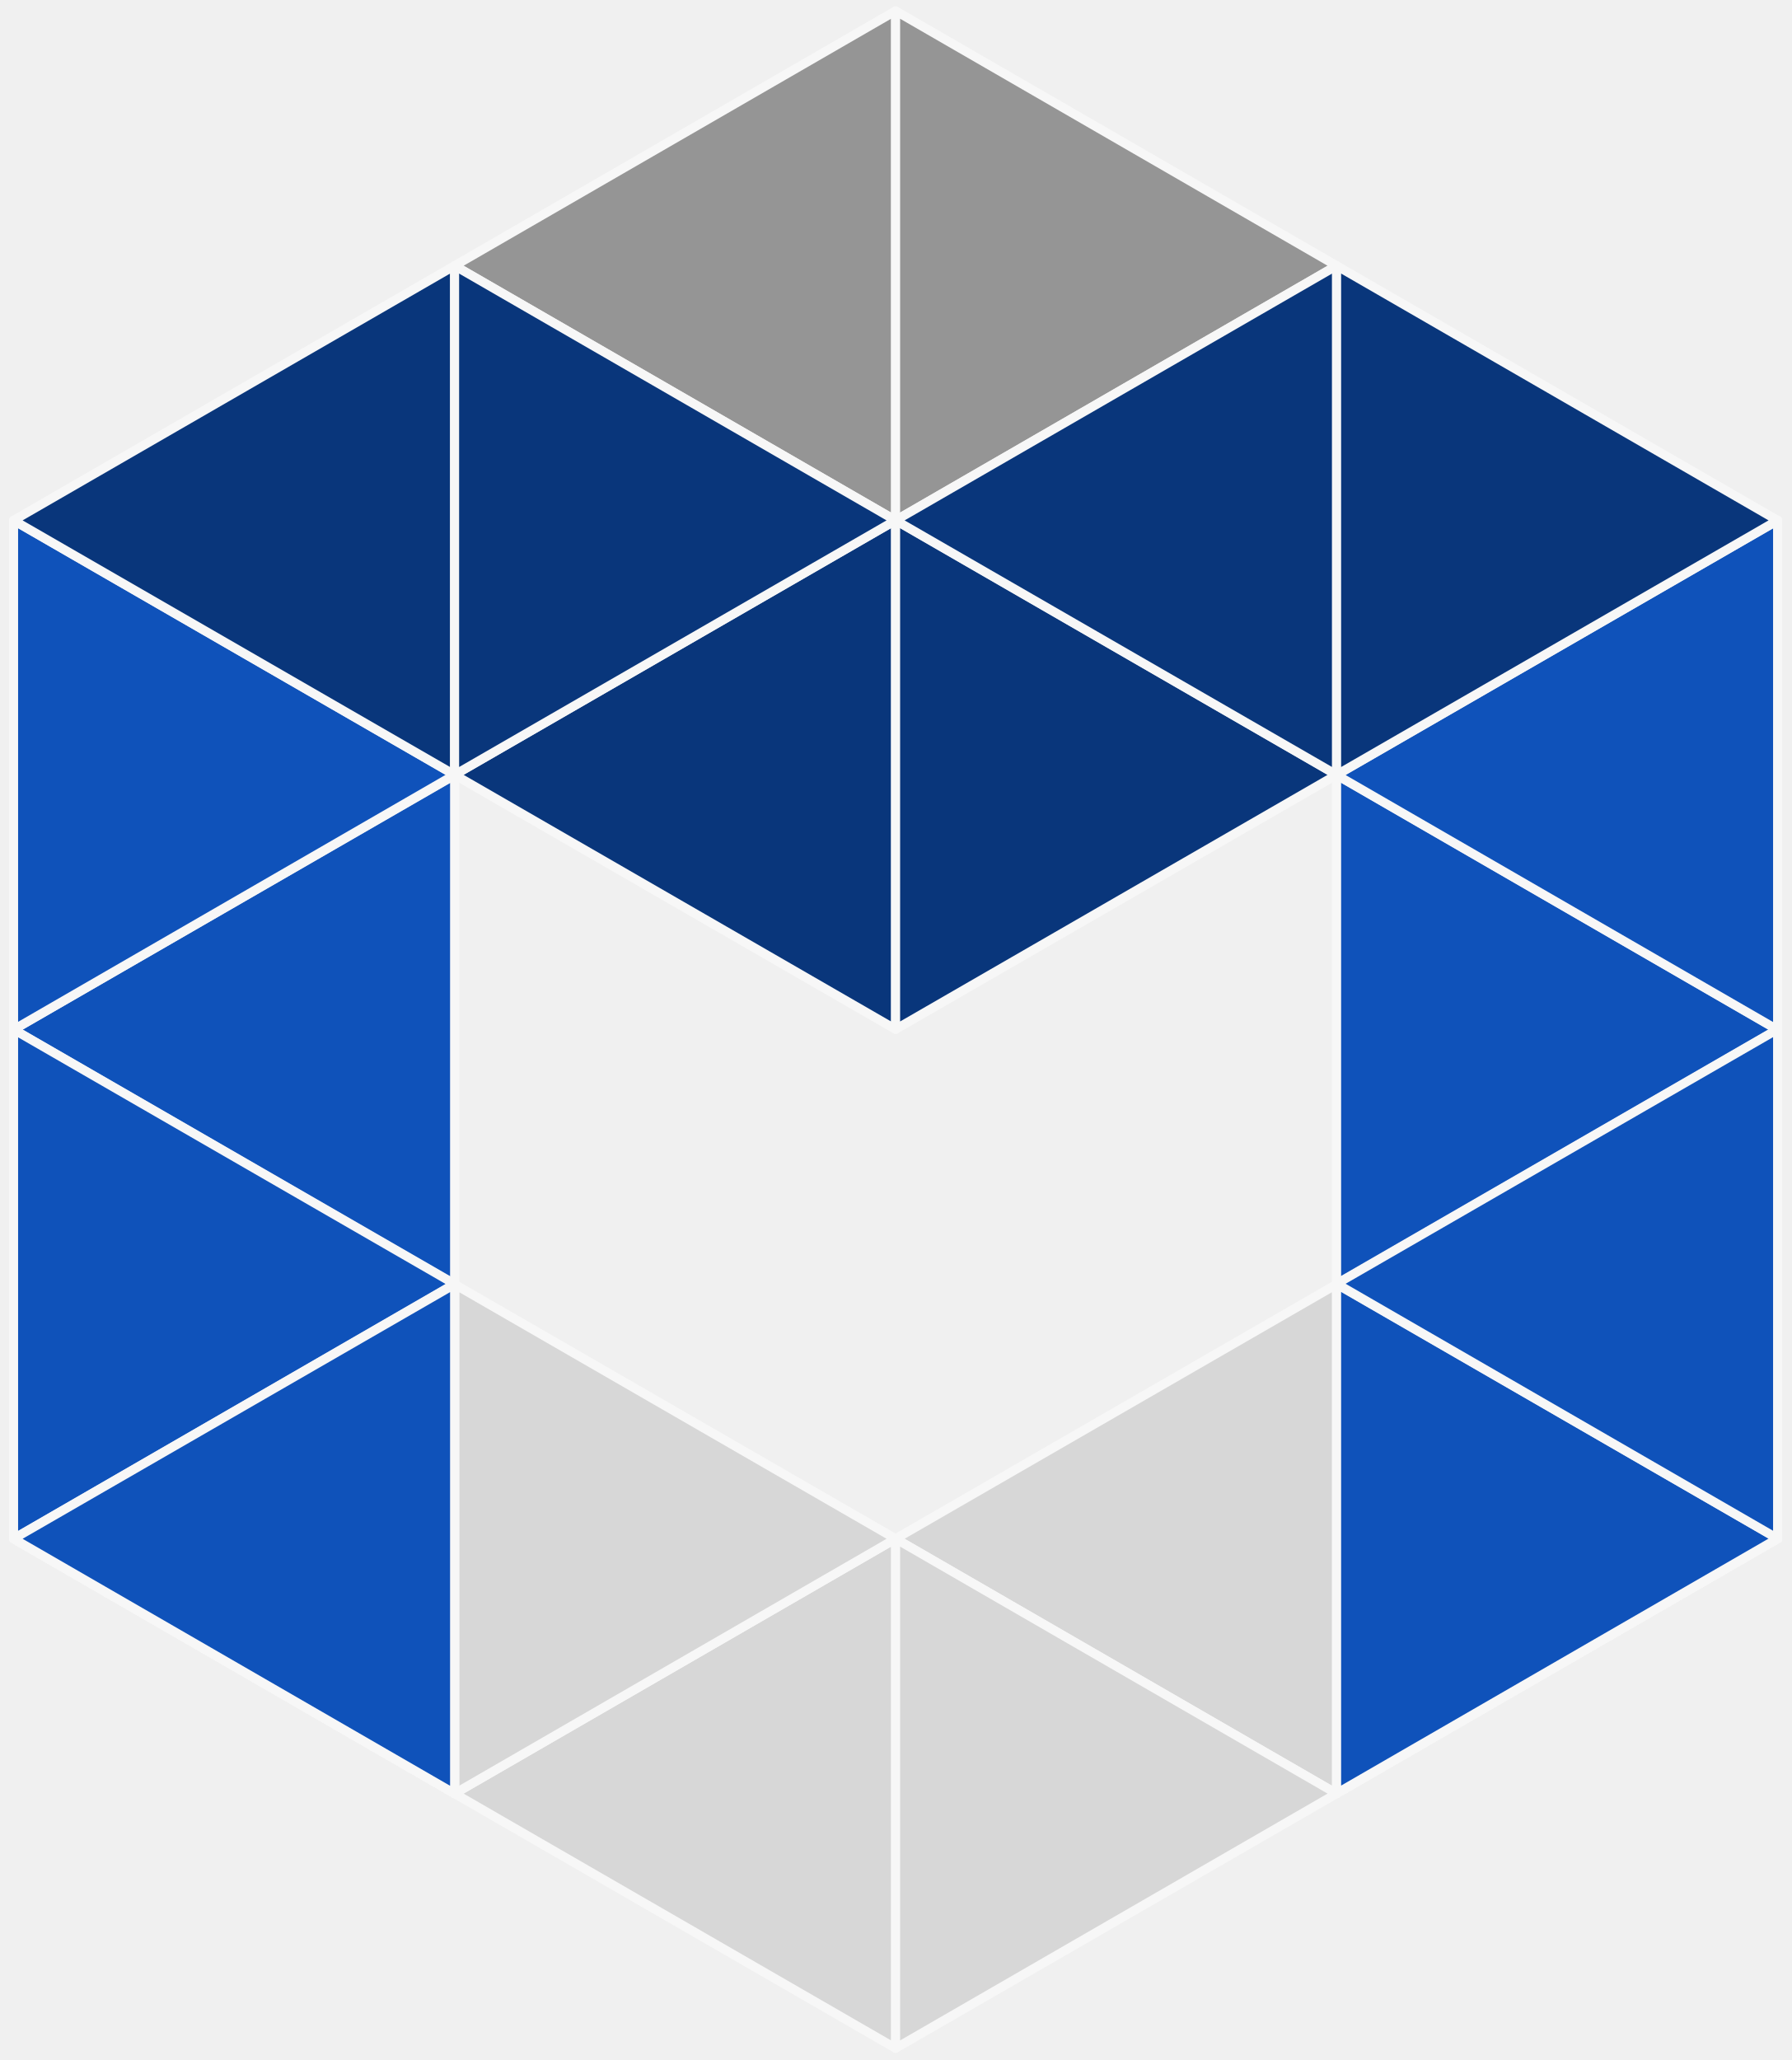
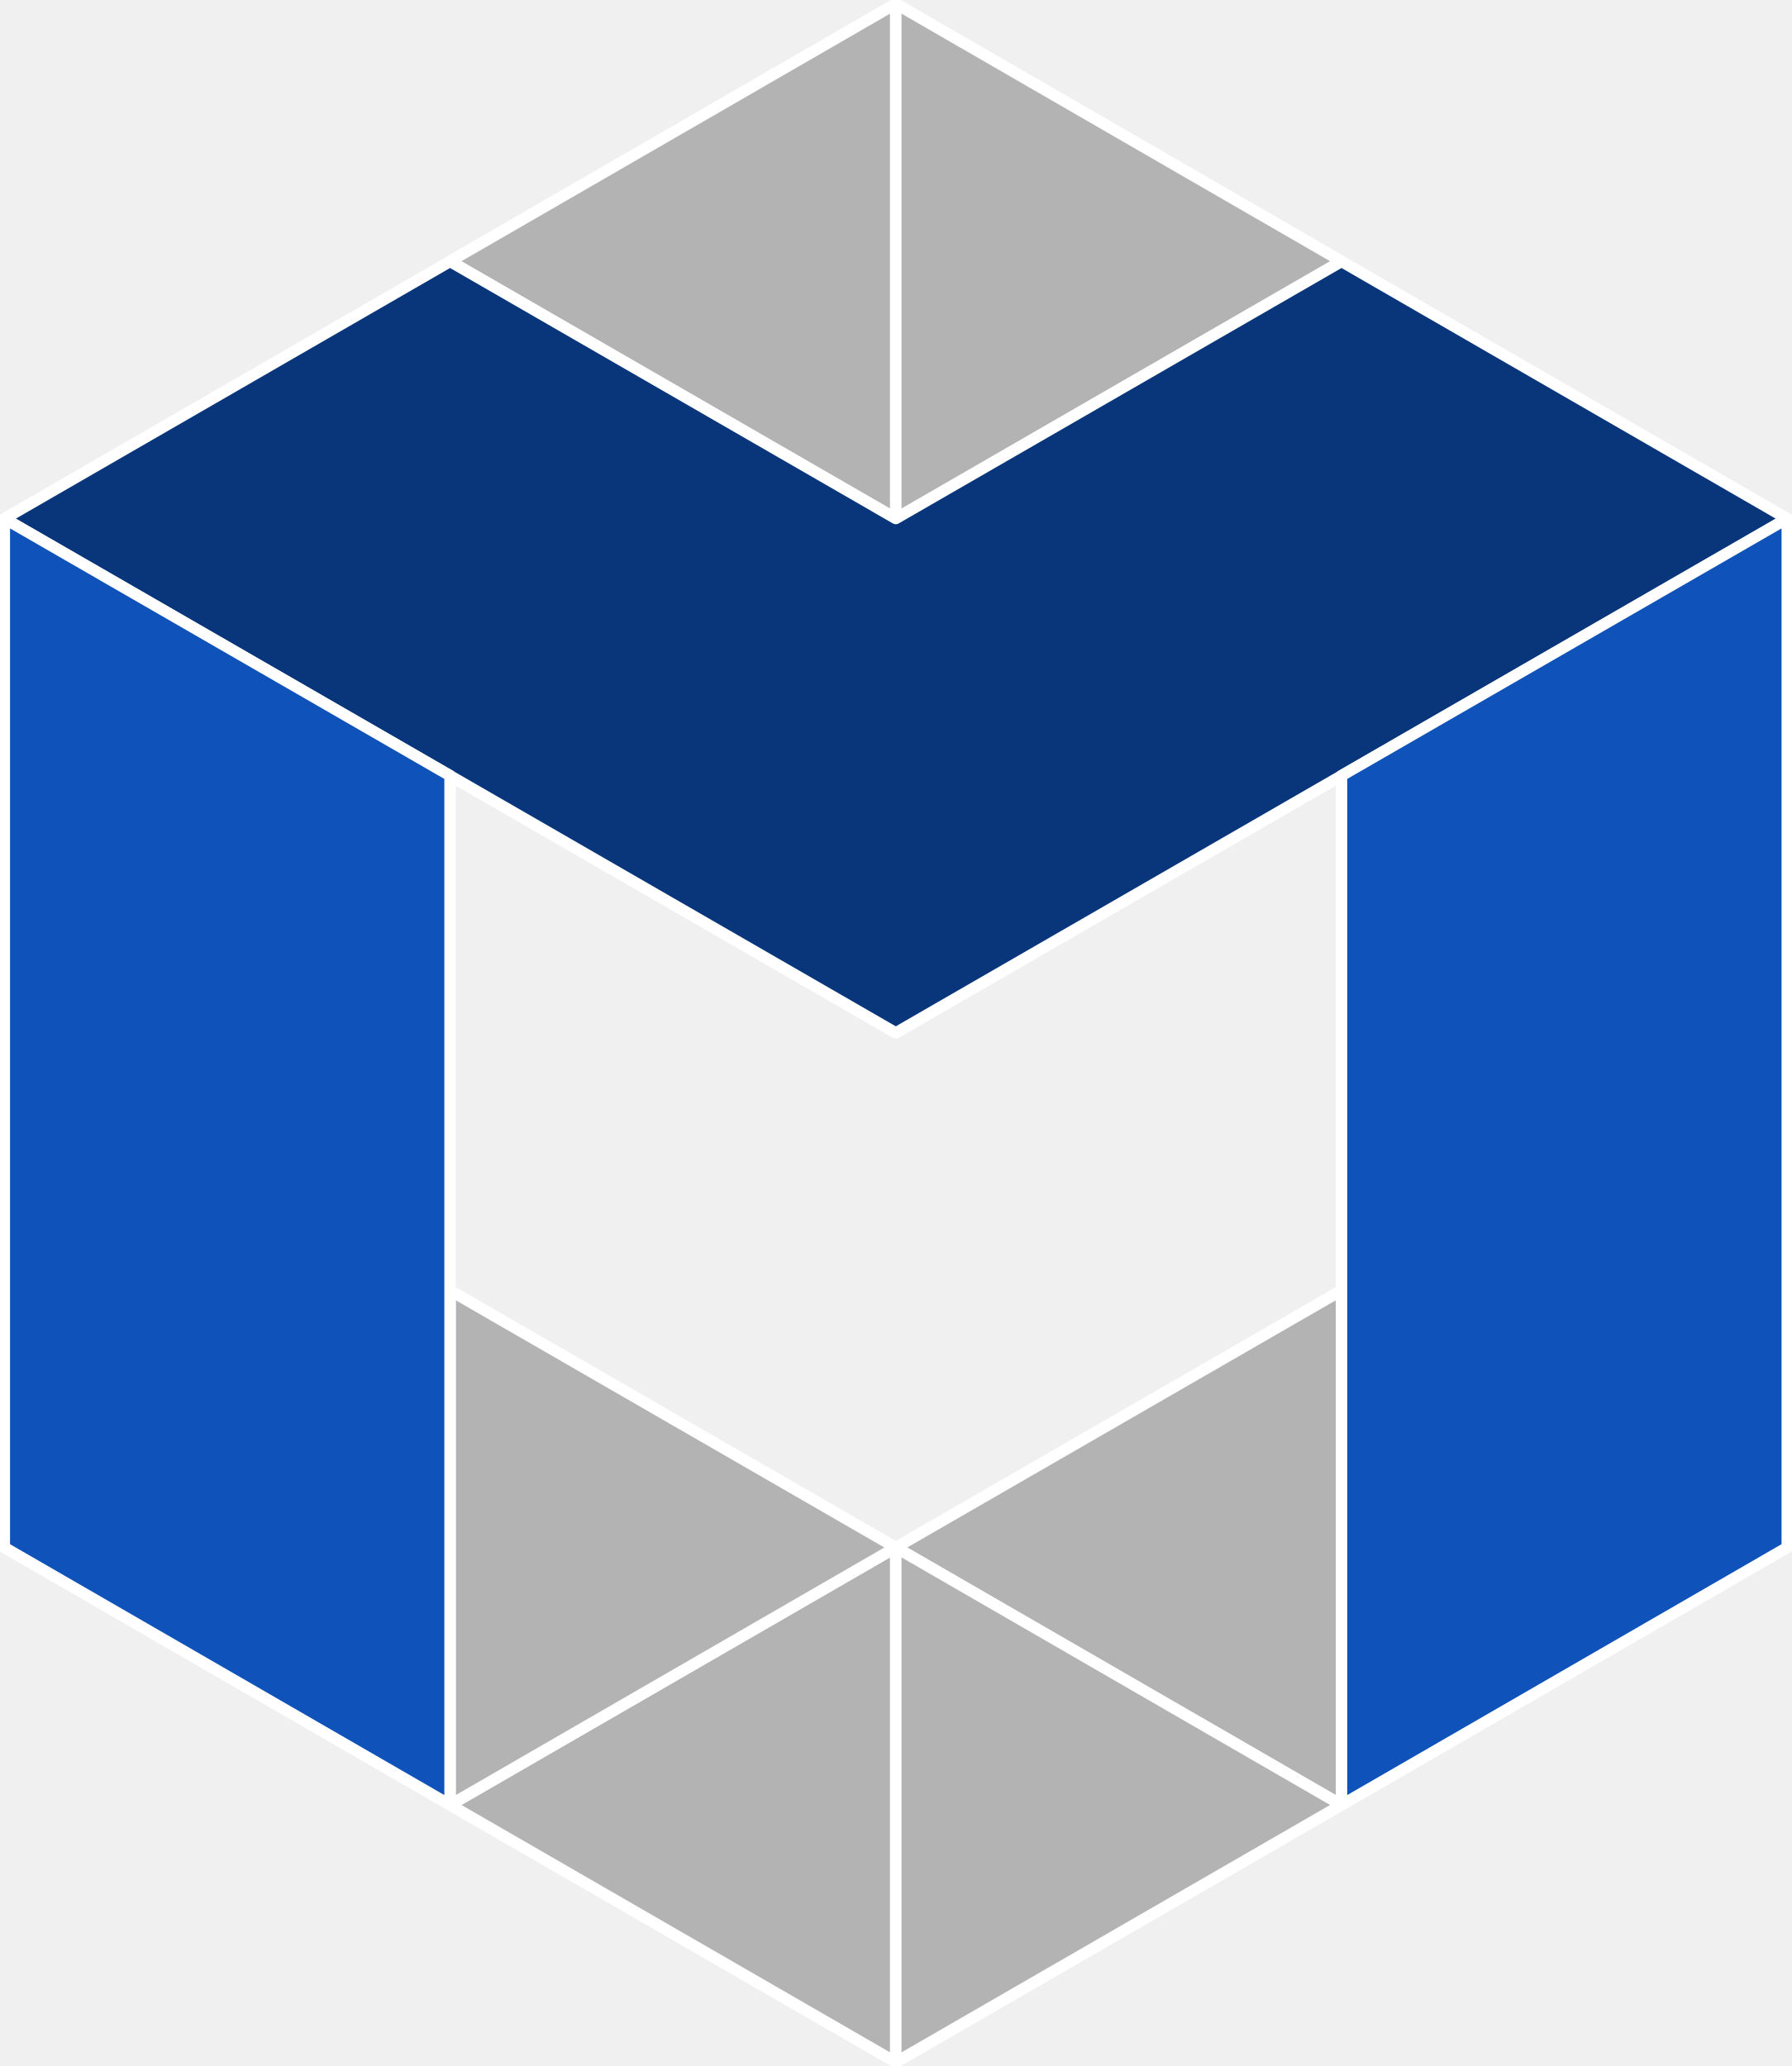
- <svg xmlns="http://www.w3.org/2000/svg" width="209.398mm" height="240.796mm" viewBox="0 0 209.398 240.796" version="1.1" id="svg1211">
-   <defs id="defs1205" />
-   <g id="layer1" transform="translate(-0.2694915,-33.77665)">
-     <path id="path1450" d="m 1.857,154.136 51.556,-29.787 -3e-6,59.553 z" style="fill:#b3b3b3;fill-opacity:0.784;stroke:#f7f7f7;stroke-width:1.058;stroke-linecap:butt;stroke-linejoin:round;stroke-miterlimit:4;stroke-dasharray:none;stroke-opacity:1" />
-     <path id="path1452" d="M 1.857,154.136 V 94.605 l 51.556,29.744 z" style="fill:#b3b3b3;fill-opacity:0.784;stroke:#f7f7f7;stroke-width:1.058;stroke-linecap:butt;stroke-linejoin:round;stroke-miterlimit:4;stroke-dasharray:none;stroke-opacity:1" />
-     <g id="g1883" style="fill:#959595;fill-opacity:1;stroke-width:1.058;stroke-miterlimit:4;stroke-dasharray:none;stroke:#f7f7f7;stroke-opacity:1">
-       <path style="fill:#959595;fill-opacity:1;stroke:#f7f7f7;stroke-width:1.058;stroke-linecap:butt;stroke-linejoin:round;stroke-miterlimit:4;stroke-dasharray:none;stroke-opacity:1" d="m 53.413,64.839 51.556,-29.787 -1e-5,59.553 z" id="path1464" />
-       <path style="fill:#959595;fill-opacity:1;stroke:#f7f7f7;stroke-width:1.058;stroke-linecap:butt;stroke-linejoin:round;stroke-miterlimit:4;stroke-dasharray:none;stroke-opacity:1" d="m 104.968,35.052 -1e-5,59.553 51.556,-29.766 z" id="path1466" />
+ <svg xmlns="http://www.w3.org/2000/svg" width="783.202" height="903.354" viewBox="0 0 207.222 239.012" version="1.1" id="svg8" style="enable-background:new">
+   <defs id="defs2" />
+   <g id="g3625" style="display:inline" transform="translate(34.81957,57.05363)">
+     <g id="g853" style="stroke-linecap:butt;stroke-linejoin:round;fill:#b3b3b3">
+       <path id="path3595" d="m 17.236,-26.834 51.556,-29.787 -3e-6,59.553 z" style="fill:#b3b3b3;fill-opacity:1;stroke:#ffffff;stroke-width:1.323;stroke-linecap:butt;stroke-linejoin:round;stroke-miterlimit:4;stroke-dasharray:none;stroke-opacity:1" />
+       <path id="path3597" d="m 68.792,-56.621 -5e-6,59.553 51.556,-29.766 z" style="fill:#b3b3b3;fill-opacity:1;stroke:#ffffff;stroke-width:1.323;stroke-linecap:butt;stroke-linejoin:round;stroke-miterlimit:4;stroke-dasharray:none;stroke-opacity:1" />
    </g>
-     <path id="path1476" d="m 208.079,94.605 -51.556,29.744 51.556,29.787 z" style="fill:#b3b3b3;fill-opacity:0.784;stroke:#f7f7f7;stroke-width:1.058;stroke-linecap:butt;stroke-linejoin:round;stroke-miterlimit:4;stroke-dasharray:none;stroke-opacity:1" />
-     <path id="path1478" d="m 156.524,124.349 v 59.553 l 51.556,-29.766 z" style="fill:#b3b3b3;fill-opacity:0.784;stroke:#f7f7f7;stroke-width:1.058;stroke-linecap:butt;stroke-linejoin:round;stroke-miterlimit:4;stroke-dasharray:none;stroke-opacity:1" />
-     <path id="path1482" d="m 156.524,243.433 v -59.531 l 51.556,29.744 z" style="fill:#b3b3b3;fill-opacity:0.784;stroke:#f7f7f7;stroke-width:1.058;stroke-linecap:butt;stroke-linejoin:round;stroke-miterlimit:4;stroke-dasharray:none;stroke-opacity:1" />
-     <path id="path1484" d="m 156.524,183.901 51.556,-29.766 1e-5,59.51 z" style="fill:#b3b3b3;fill-opacity:0.784;stroke:#f7f7f7;stroke-width:1.058;stroke-linecap:butt;stroke-linejoin:round;stroke-miterlimit:4;stroke-dasharray:none;stroke-opacity:1" />
-     <g id="g1889" style="fill:#d7d7d7;fill-opacity:1;stroke-width:1.058;stroke-miterlimit:4;stroke-dasharray:none;stroke:#f7f7f7;stroke-opacity:1">
-       <path style="fill:#d7d7d7;fill-opacity:1;stroke:#f7f7f7;stroke-width:1.058;stroke-linecap:butt;stroke-linejoin:round;stroke-miterlimit:4;stroke-dasharray:none;stroke-opacity:1" d="m 53.413,243.433 51.556,-29.787 v 59.553 z" id="path1486" />
-       <path style="fill:#d7d7d7;fill-opacity:1;stroke:#f7f7f7;stroke-width:1.058;stroke-linecap:butt;stroke-linejoin:round;stroke-miterlimit:4;stroke-dasharray:none;stroke-opacity:1" d="m 53.413,243.433 v -59.531 l 51.556,29.744 z" id="path1488" />
-       <path style="fill:#d7d7d7;fill-opacity:1;stroke:#f7f7f7;stroke-width:1.058;stroke-linecap:butt;stroke-linejoin:round;stroke-miterlimit:4;stroke-dasharray:none;stroke-opacity:1" d="m 156.524,183.901 -51.556,29.744 51.556,29.787 z" id="path1494" />
-       <path style="fill:#d7d7d7;fill-opacity:1;stroke:#f7f7f7;stroke-width:1.058;stroke-linecap:butt;stroke-linejoin:round;stroke-miterlimit:4;stroke-dasharray:none;stroke-opacity:1" d="m 104.968,213.646 v 59.553 l 51.556,-29.766 z" id="path1496" />
+     <g id="g849" style="stroke-linecap:butt;stroke-linejoin:round;fill:#b3b3b3">
+       <path id="path3611" d="m 17.236,151.76 51.556,-29.787 -3e-6,59.553 z" style="fill:#b3b3b3;fill-opacity:1;stroke:#ffffff;stroke-width:1.323;stroke-linecap:butt;stroke-linejoin:round;stroke-miterlimit:4;stroke-dasharray:none;stroke-opacity:1" />
+       <path id="path3613" d="M 17.236,151.76 V 92.229 l 51.556,29.744 z" style="fill:#b3b3b3;fill-opacity:1;stroke:#ffffff;stroke-width:1.323;stroke-linecap:butt;stroke-linejoin:round;stroke-miterlimit:4;stroke-dasharray:none;stroke-opacity:1" />
+       <path id="path3615" d="M 120.347,92.229 68.792,121.973 120.347,151.76 Z" style="fill:#b3b3b3;fill-opacity:1;stroke:#ffffff;stroke-width:1.323;stroke-linecap:butt;stroke-linejoin:round;stroke-miterlimit:4;stroke-dasharray:none;stroke-opacity:1" />
+       <path id="path3617" d="m 68.792,121.973 -5e-6,59.553 51.556,-29.766 z" style="fill:#b3b3b3;fill-opacity:1;stroke:#ffffff;stroke-width:1.323;stroke-linecap:butt;stroke-linejoin:round;stroke-miterlimit:4;stroke-dasharray:none;stroke-opacity:1" />
    </g>
-     <path id="path1500" d="M 1.857,154.136 53.413,183.901 1.857,213.646 Z" style="fill:#b3b3b3;fill-opacity:0.784;stroke:#f7f7f7;stroke-width:1.058;stroke-linecap:butt;stroke-linejoin:round;stroke-miterlimit:4;stroke-dasharray:none;stroke-opacity:1" />
-     <path id="path1502" d="M 53.413,183.901 1.857,213.646 53.413,243.433 Z" style="fill:#b3b3b3;fill-opacity:0.784;stroke:#f7f7f7;stroke-width:1.058;stroke-linecap:butt;stroke-linejoin:round;stroke-miterlimit:4;stroke-dasharray:none;stroke-opacity:1" />
-     <path id="path1568" d="m 1.857,154.136 51.556,-29.787 -3e-6,59.553 z" style="display:inline;fill:#0f52ba;fill-opacity:0.59;stroke:#f7f7f7;stroke-width:1.058;stroke-linecap:butt;stroke-linejoin:round;stroke-miterlimit:4;stroke-dasharray:none;stroke-opacity:1;enable-background:new" />
-     <path id="path1570" d="M 1.857,154.136 V 94.605 L 53.413,124.349 Z" style="display:inline;fill:#0f52ba;fill-opacity:0.59;stroke:#f7f7f7;stroke-width:1.058;stroke-linecap:butt;stroke-linejoin:round;stroke-miterlimit:4;stroke-dasharray:none;stroke-opacity:1;enable-background:new" />
-     <path id="path1588" d="m 156.524,183.88 v -59.531 l 51.556,29.744 z" style="display:inline;fill:#0f52ba;fill-opacity:0.59;stroke:#f7f7f7;stroke-width:1.058;stroke-linecap:butt;stroke-linejoin:round;stroke-miterlimit:4;stroke-dasharray:none;stroke-opacity:1;enable-background:new" />
-     <path id="path1594" d="m 208.079,94.605 -51.556,29.744 51.556,29.787 z" style="display:inline;fill:#0f52ba;fill-opacity:0.59;stroke:#f7f7f7;stroke-width:1.058;stroke-linecap:butt;stroke-linejoin:round;stroke-miterlimit:4;stroke-dasharray:none;stroke-opacity:1;enable-background:new" />
-     <path id="path1600" d="m 156.524,243.433 v -59.531 l 51.556,29.744 z" style="display:inline;fill:#0f52ba;fill-opacity:0.59;stroke:#f7f7f7;stroke-width:1.058;stroke-linecap:butt;stroke-linejoin:round;stroke-miterlimit:4;stroke-dasharray:none;stroke-opacity:1;enable-background:new" />
-     <path id="path1602" d="m 156.524,183.901 51.556,-29.766 1e-5,59.51 z" style="display:inline;fill:#0f52ba;fill-opacity:0.59;stroke:#f7f7f7;stroke-width:1.058;stroke-linecap:butt;stroke-linejoin:round;stroke-miterlimit:4;stroke-dasharray:none;stroke-opacity:1;enable-background:new" />
-     <path id="path1618" d="M 1.857,154.136 53.413,183.901 1.857,213.646 Z" style="display:inline;fill:#0f52ba;fill-opacity:0.59;stroke:#f7f7f7;stroke-width:1.058;stroke-linecap:butt;stroke-linejoin:round;stroke-miterlimit:4;stroke-dasharray:none;stroke-opacity:1;enable-background:new" />
-     <path id="path1620" d="M 53.413,183.901 1.857,213.646 53.413,243.433 Z" style="display:inline;fill:#0f52ba;fill-opacity:0.59;stroke:#f7f7f7;stroke-width:1.058;stroke-linecap:butt;stroke-linejoin:round;stroke-miterlimit:4;stroke-dasharray:none;stroke-opacity:1;enable-background:new" />
-     <g id="g1933" style="fill:#0f52ba;fill-opacity:1;stroke-width:1.058;stroke-miterlimit:4;stroke-dasharray:none;stroke:#f7f7f7;stroke-opacity:1">
-       <path style="display:inline;fill:#0f52ba;fill-opacity:1;stroke:#f7f7f7;stroke-width:1.058;stroke-linecap:butt;stroke-linejoin:round;stroke-miterlimit:4;stroke-dasharray:none;stroke-opacity:1;enable-background:new" d="M 53.413,124.392 1.857,154.136 53.413,183.923 Z" id="path1576" />
-       <path style="display:inline;fill:#0f52ba;fill-opacity:1;stroke:#f7f7f7;stroke-width:1.058;stroke-linecap:butt;stroke-linejoin:round;stroke-miterlimit:4;stroke-dasharray:none;stroke-opacity:1;enable-background:new" d="m 156.524,124.349 v 59.553 l 51.556,-29.766 z" id="path1596" />
-       <path style="display:inline;fill:#0f52ba;fill-opacity:1;stroke:#f7f7f7;stroke-width:1.058;stroke-linecap:butt;stroke-linejoin:round;stroke-miterlimit:4;stroke-dasharray:none;stroke-opacity:1;enable-background:new" d="m 1.857,213.646 v -59.531 l 51.556,29.744 z" id="path1588-5" />
-       <path style="display:inline;fill:#0f52ba;fill-opacity:1;stroke:#f7f7f7;stroke-width:1.058;stroke-linecap:butt;stroke-linejoin:round;stroke-miterlimit:4;stroke-dasharray:none;stroke-opacity:1;enable-background:new" d="m 156.524,243.411 v -59.531 l 51.556,29.744 z" id="path1588-4" />
-       <path style="display:inline;fill:#0f52ba;fill-opacity:1;stroke:#f7f7f7;stroke-width:1.058;stroke-linecap:butt;stroke-linejoin:round;stroke-miterlimit:4;stroke-dasharray:none;stroke-opacity:1;enable-background:new" d="m 208.079,154.093 -51.556,29.744 51.556,29.787 z" id="path1576-4" />
-       <path style="display:inline;fill:#0f52ba;fill-opacity:1;stroke:#f7f7f7;stroke-width:1.058;stroke-linecap:butt;stroke-linejoin:round;stroke-miterlimit:4;stroke-dasharray:none;stroke-opacity:1;enable-background:new" d="M 53.413,183.901 1.857,213.646 53.413,243.433 Z" id="path1576-4-4" />
-       <path style="display:inline;fill:#0f52ba;fill-opacity:1;stroke:#f7f7f7;stroke-width:1.058;stroke-linecap:butt;stroke-linejoin:round;stroke-miterlimit:4;stroke-dasharray:none;stroke-opacity:1;enable-background:new" d="m 208.079,94.626 -51.556,29.744 51.556,29.787 z" id="path1576-4-49" />
-       <path style="display:inline;fill:#0f52ba;fill-opacity:1;stroke:#f7f7f7;stroke-width:1.058;stroke-linecap:butt;stroke-linejoin:round;stroke-miterlimit:4;stroke-dasharray:none;stroke-opacity:1;enable-background:new" d="M 1.857,154.136 V 94.605 L 53.413,124.349 Z" id="path1588-4-2" />
-     </g>
-     <g id="g1941" style="fill:#09367b;fill-opacity:1;stroke:#f7f7f7;stroke-opacity:1">
-       <path style="display:inline;fill:#09367b;fill-opacity:1;stroke:#f7f7f7;stroke-width:1.058;stroke-linecap:butt;stroke-linejoin:round;stroke-miterlimit:4;stroke-dasharray:none;stroke-opacity:1;enable-background:new" d="M 53.413,124.349 104.968,94.583 V 154.093 Z" id="path1558" />
-       <path style="display:inline;fill:#09367b;fill-opacity:1;stroke:#f7f7f7;stroke-width:1.058;stroke-linecap:butt;stroke-linejoin:round;stroke-miterlimit:4;stroke-dasharray:none;stroke-opacity:1;enable-background:new" d="m 104.968,94.583 51.556,29.766 -51.556,29.744 z" id="path1560" />
-       <path style="display:inline;fill:#09367b;fill-opacity:1;stroke:#f7f7f7;stroke-width:1.058;stroke-linecap:butt;stroke-linejoin:round;stroke-miterlimit:4;stroke-dasharray:none;stroke-opacity:1;enable-background:new" d="m 1.857,94.605 51.556,-29.766 3e-6,59.51 z" id="path1572" />
-       <path style="display:inline;fill:#09367b;fill-opacity:1;stroke:#f7f7f7;stroke-width:1.058;stroke-linecap:butt;stroke-linejoin:round;stroke-miterlimit:4;stroke-dasharray:none;stroke-opacity:1;enable-background:new" d="M 53.413,64.839 104.968,94.605 53.413,124.349 Z" id="path1574" />
-       <path style="display:inline;fill:#09367b;fill-opacity:1;stroke:#f7f7f7;stroke-width:1.058;stroke-linecap:butt;stroke-linejoin:round;stroke-miterlimit:4;stroke-dasharray:none;stroke-opacity:1;enable-background:new" d="M 104.968,94.605 156.524,64.839 V 124.349 Z" id="path1590" />
-       <path style="display:inline;fill:#09367b;fill-opacity:1;stroke:#f7f7f7;stroke-width:1.058;stroke-linecap:butt;stroke-linejoin:round;stroke-miterlimit:4;stroke-dasharray:none;stroke-opacity:1;enable-background:new" d="m 156.524,64.839 51.556,29.766 -51.556,29.744 z" id="path1592-3" />
-     </g>
+     <path style="fill:#09367b;stroke:#ffffff;stroke-width:1.323;stroke-linecap:butt;stroke-linejoin:round;stroke-miterlimit:4;stroke-dasharray:none;stroke-opacity:1;fill-opacity:1" d="M -34.32,2.953 68.792,62.442 171.903,2.953 120.347,-26.812 68.792,2.932 17.236,-26.812 Z" id="path855" />
+     <path style="fill:#0f52ba;stroke:#ffffff;stroke-width:1.323;stroke-linecap:butt;stroke-linejoin:round;stroke-miterlimit:4;stroke-dasharray:none;stroke-opacity:1;fill-opacity:1" d="m 17.236,151.76 5e-6,-119.084 -51.556,-29.744 1e-5,119.041 z" id="path857" />
+     <path style="display:inline;fill:#0f52ba;stroke:#ffffff;stroke-width:1.323;stroke-linecap:butt;stroke-linejoin:round;stroke-miterlimit:4;stroke-dasharray:none;stroke-opacity:1;enable-background:new;fill-opacity:1" d="m 120.347,151.76 -10e-6,-119.084 51.556,-29.744 -1e-5,119.041 z" id="path857-3" />
  </g>
</svg>
